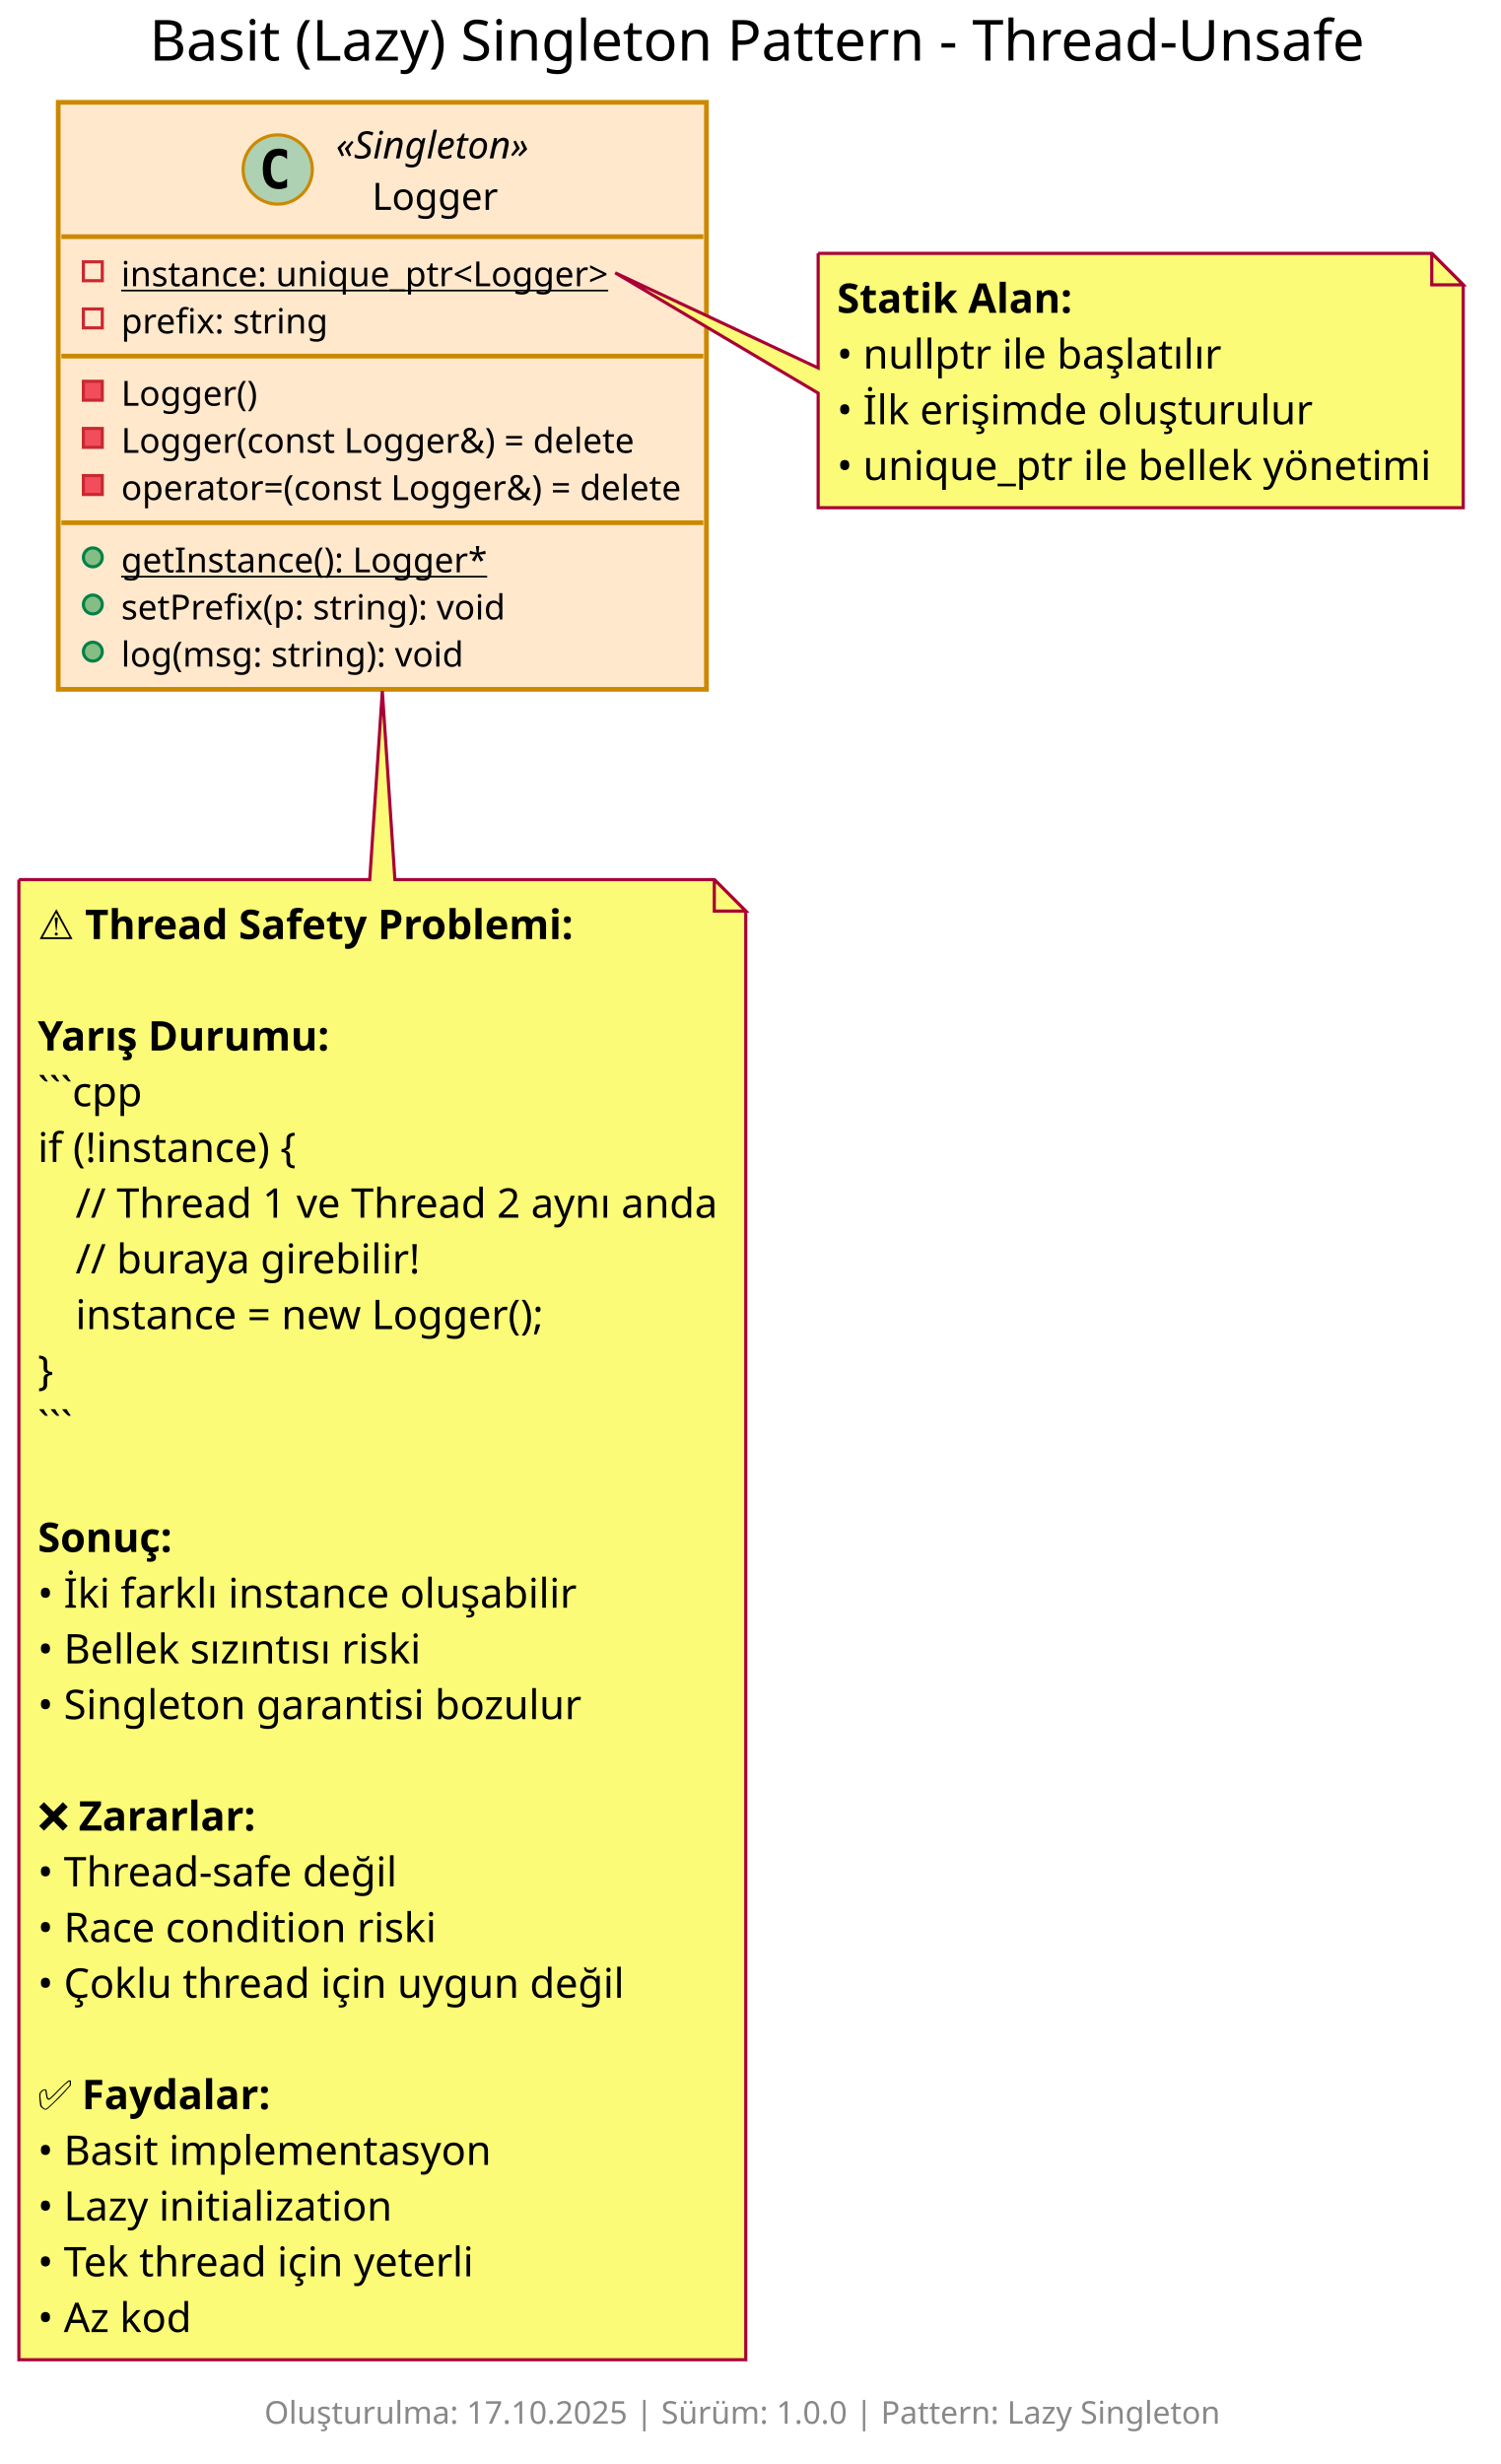
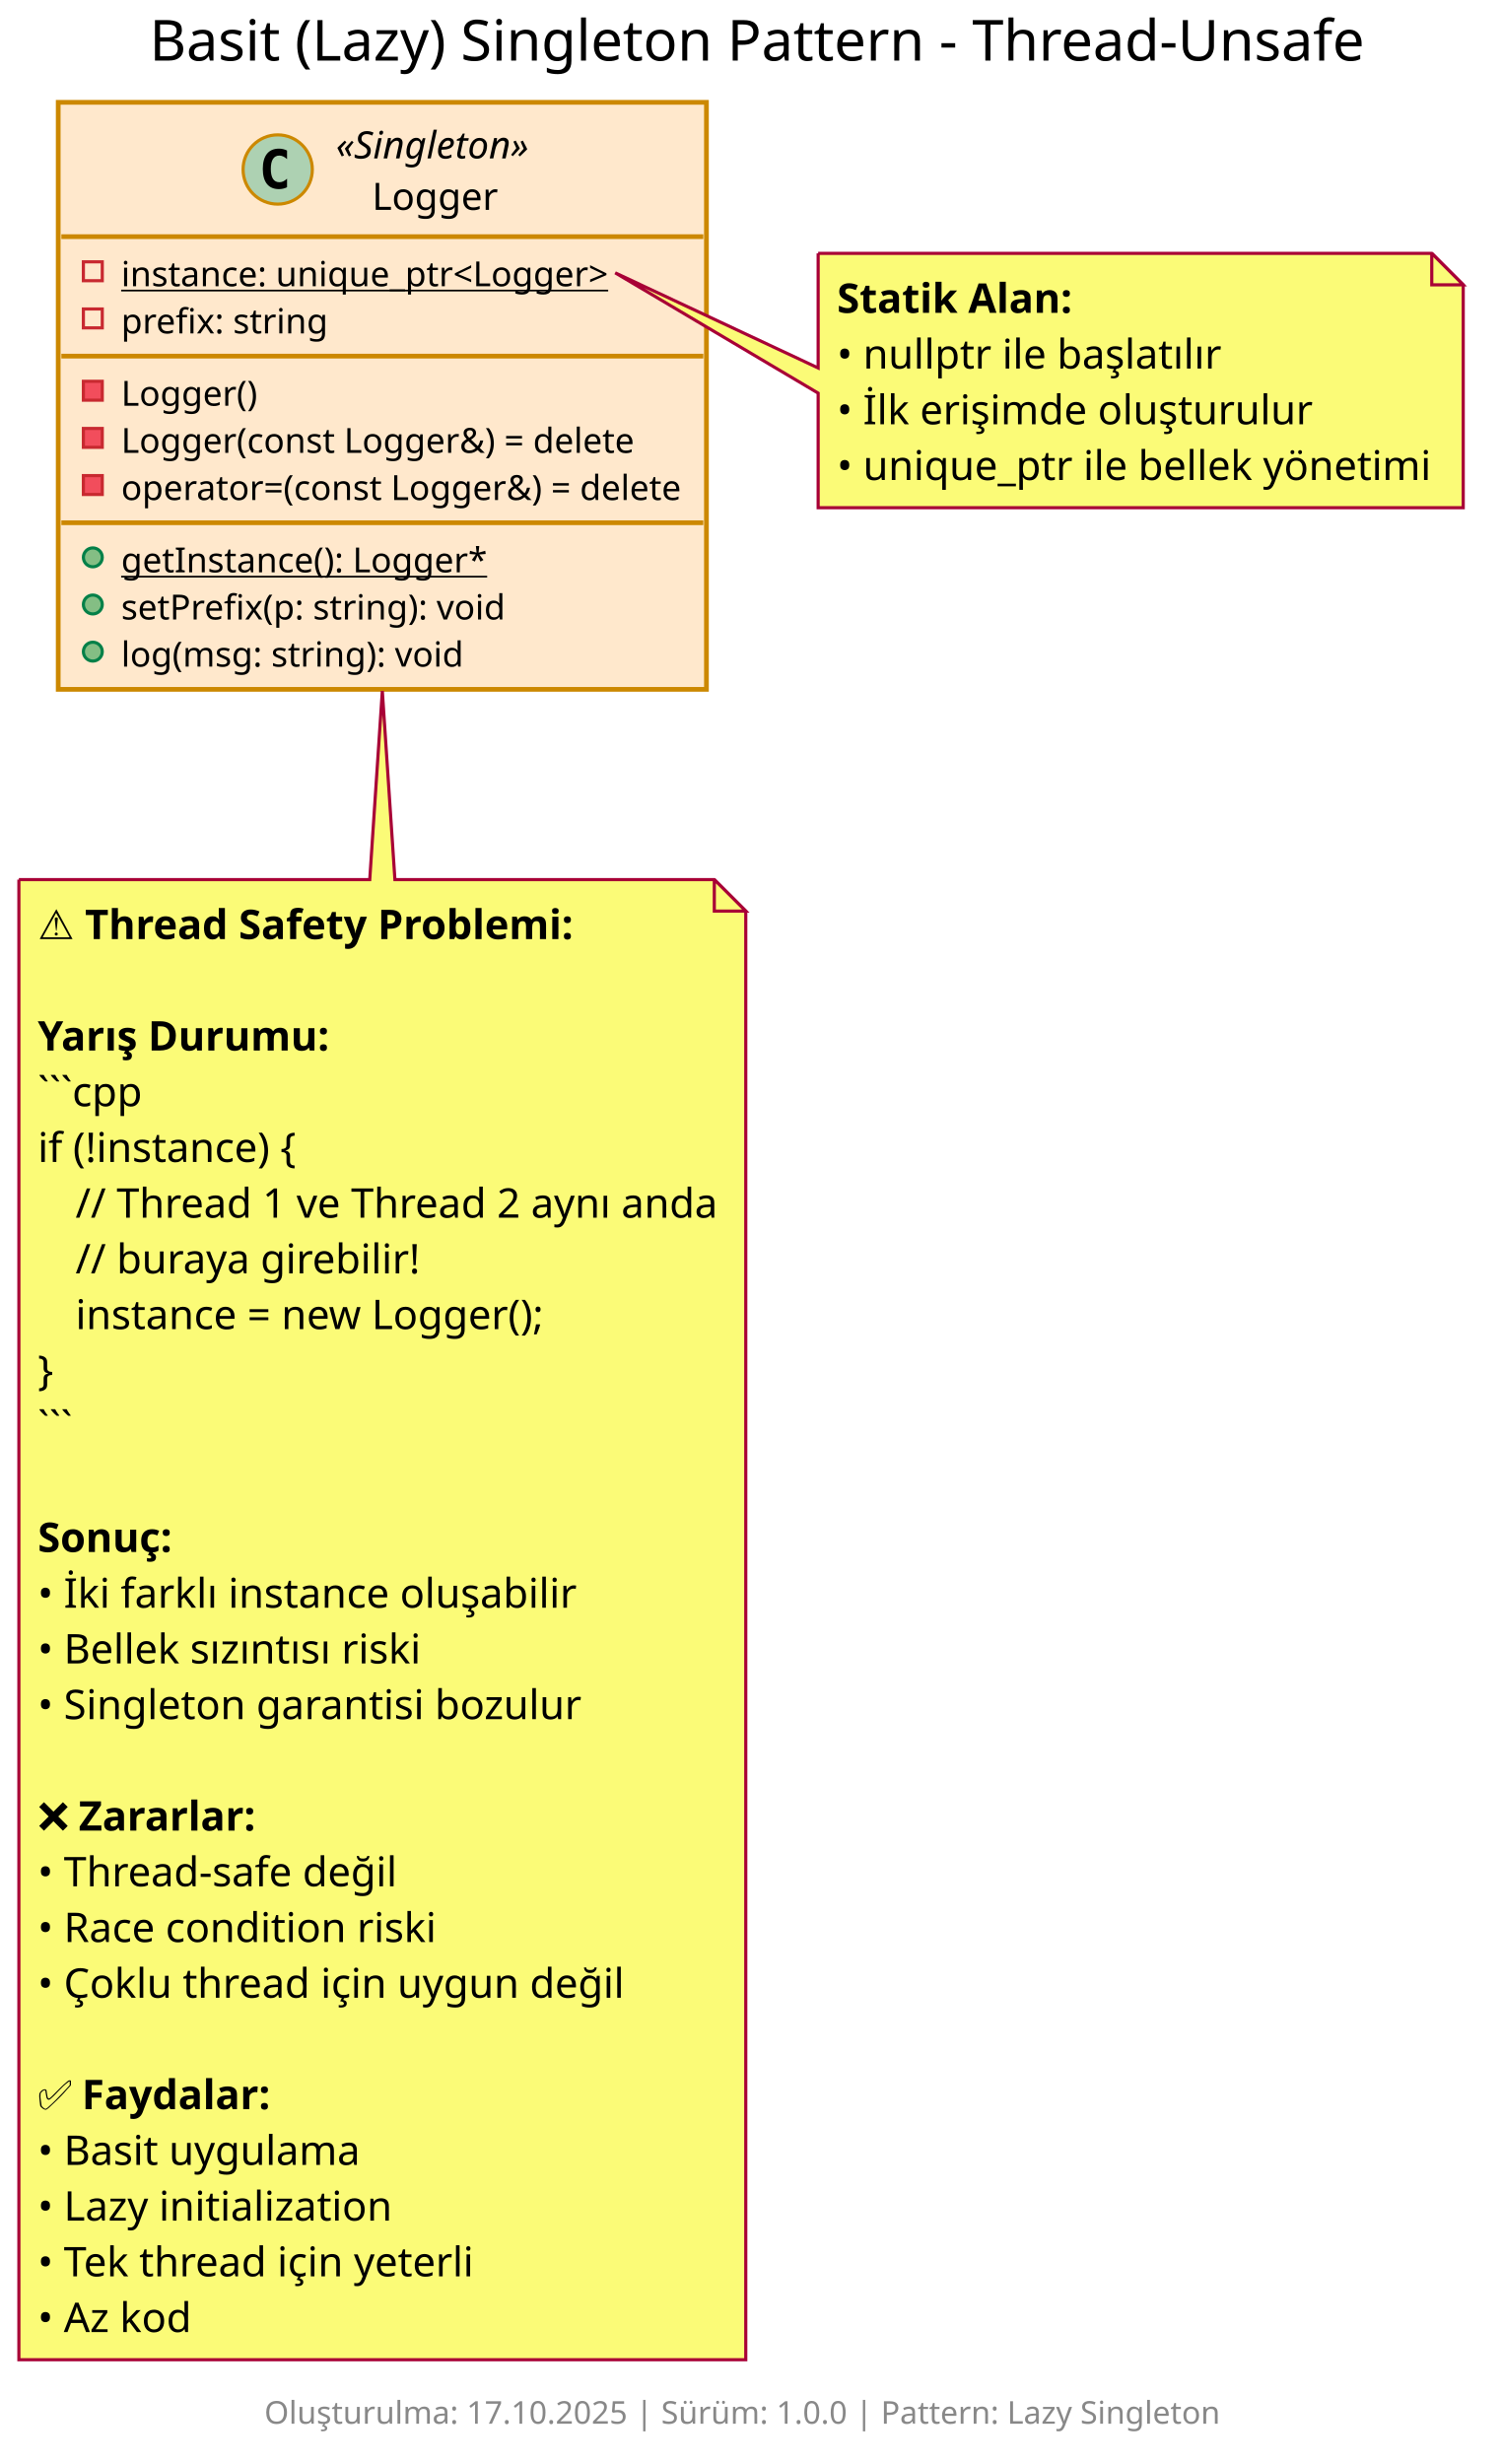
<svg xmlns="http://www.w3.org/2000/svg" contentScriptType="application/ecmascript" contentStyleType="text/css" height="783px" preserveAspectRatio="none" style="width:477px;height:783px;" version="1.1" viewBox="0 0 477 783" width="477px" zoomAndPan="magnify">
  <defs />
  <g>
    <text fill="#000000" font-family="sans-serif" font-size="18" lengthAdjust="spacingAndGlyphs" textLength="388" x="47.5" y="19.242">Basit (Lazy) Singleton Pattern - Thread-Unsafe</text>
    <rect fill="#FFE8CC" height="186.543" id="Logger" style="stroke: #CC8800; stroke-width: 1.5;" width="206" x="18.5" y="32.516" />
    <ellipse cx="88.25" cy="53.86" fill="#ADD1B2" rx="11" ry="11" style="stroke: #CC8800; stroke-width: 1.0;" />
    <path d="M91.219,59.501 Q90.641,59.797 90,59.938 Q89.359,60.094 88.656,60.094 Q86.156,60.094 84.828,58.454 Q83.516,56.797 83.516,53.672 Q83.516,50.547 84.828,48.891 Q86.156,47.235 88.656,47.235 Q89.359,47.235 90,47.391 Q90.656,47.547 91.219,47.844 L91.219,50.563 Q90.594,49.985 90,49.719 Q89.406,49.438 88.781,49.438 Q87.438,49.438 86.75,50.516 Q86.062,51.579 86.062,53.672 Q86.062,55.766 86.75,56.844 Q87.438,57.907 88.781,57.907 Q89.406,57.907 90,57.641 Q90.594,57.36 91.219,56.782 L91.219,59.501 Z " />
    <text fill="#000000" font-family="sans-serif" font-size="12" font-style="italic" lengthAdjust="spacingAndGlyphs" textLength="62" x="106.75" y="50.344">«Singleton»</text>
    <text fill="#000000" font-family="sans-serif" font-size="12" lengthAdjust="spacingAndGlyphs" textLength="39" x="118.25" y="66.688">Logger</text>
    <line style="stroke: #CC8800; stroke-width: 1.5;" x1="19.5" x2="223.5" y1="75.204" y2="75.204" />
    <rect fill="none" height="6" style="stroke: #C82930; stroke-width: 1.0;" width="6" x="26.5" y="83.204" />
    <text fill="#000000" font-family="sans-serif" font-size="11" lengthAdjust="spacingAndGlyphs" text-decoration="underline" textLength="157" x="38.5" y="90.963">instance: unique_ptr&lt;Logger&gt;</text>
    <rect fill="none" height="6" style="stroke: #C82930; stroke-width: 1.0;" width="6" x="26.5" y="98.186" />
    <text fill="#000000" font-family="sans-serif" font-size="11" lengthAdjust="spacingAndGlyphs" textLength="68" x="38.5" y="105.945">prefix: string</text>
    <line style="stroke: #CC8800; stroke-width: 1.5;" x1="19.5" x2="223.5" y1="113.168" y2="113.168" />
    <rect fill="#F24D5C" height="6" style="stroke: #C82930; stroke-width: 1.0;" width="6" x="26.5" y="121.168" />
    <text fill="#000000" font-family="sans-serif" font-size="11" lengthAdjust="spacingAndGlyphs" textLength="44" x="38.5" y="128.927">Logger()</text>
    <rect fill="#F24D5C" height="6" style="stroke: #C82930; stroke-width: 1.0;" width="6" x="26.5" y="136.15" />
    <text fill="#000000" font-family="sans-serif" font-size="11" lengthAdjust="spacingAndGlyphs" textLength="165" x="38.5" y="143.909">Logger(const Logger&amp;) = delete</text>
    <rect fill="#F24D5C" height="6" style="stroke: #C82930; stroke-width: 1.0;" width="6" x="26.5" y="151.132" />
    <text fill="#000000" font-family="sans-serif" font-size="11" lengthAdjust="spacingAndGlyphs" textLength="180" x="38.5" y="158.891">operator=(const Logger&amp;) = delete</text>
    <line style="stroke: #CC8800; stroke-width: 1.5;" x1="19.5" x2="223.5" y1="166.113" y2="166.113" />
    <ellipse cx="29.5" cy="177.113" fill="#84BE84" rx="3" ry="3" style="stroke: #038048; stroke-width: 1.0;" />
    <text fill="#000000" font-family="sans-serif" font-size="11" lengthAdjust="spacingAndGlyphs" text-decoration="underline" textLength="117" x="38.5" y="181.872">getInstance(): Logger*</text>
    <ellipse cx="29.5" cy="192.095" fill="#84BE84" rx="3" ry="3" style="stroke: #038048; stroke-width: 1.0;" />
    <text fill="#000000" font-family="sans-serif" font-size="11" lengthAdjust="spacingAndGlyphs" textLength="125" x="38.5" y="196.854">setPrefix(p: string): void</text>
    <ellipse cx="29.5" cy="207.077" fill="#84BE84" rx="3" ry="3" style="stroke: #038048; stroke-width: 1.0;" />
    <text fill="#000000" font-family="sans-serif" font-size="11" lengthAdjust="spacingAndGlyphs" textLength="111" x="38.5" y="211.836">log(msg: string): void</text>
    <path d="M260,80.516 L260,116.928 L195.5,86.695 L260,124.928 L260,161.34 A0,0 0 0 0 260,161.34 L465,161.34 A0,0 0 0 0 465,161.34 L465,90.516 L455,80.516 L260,80.516 A0,0 0 0 0 260,80.516 " fill="#FBFB77" style="stroke: #A80036; stroke-width: 1.0;" />
    <path d="M455,80.516 L455,90.516 L465,90.516 L455,80.516 " fill="#FBFB77" style="stroke: #A80036; stroke-width: 1.0;" />
    <text fill="#000000" font-family="sans-serif" font-size="13" font-weight="bold" lengthAdjust="spacingAndGlyphs" textLength="76" x="266" y="99.413">Statik Alan:</text>
    <text fill="#000000" font-family="sans-serif" font-size="13" lengthAdjust="spacingAndGlyphs" textLength="117" x="266" y="117.119">• nullptr ile başlatılır</text>
    <text fill="#000000" font-family="sans-serif" font-size="13" lengthAdjust="spacingAndGlyphs" textLength="146" x="266" y="134.825">• İlk erişimde oluşturulur</text>
    <text fill="#000000" font-family="sans-serif" font-size="13" lengthAdjust="spacingAndGlyphs" textLength="184" x="266" y="152.531">• unique_ptr ile bellek yönetimi</text>
    <path d="M6,279.516 L6,749.872 A0,0 0 0 0 6,749.872 L237,749.872 A0,0 0 0 0 237,749.872 L237,289.516 L227,279.516 L125.5,279.516 L121.5,219.596 L117.5,279.516 L6,279.516 A0,0 0 0 0 6,279.516 " fill="#FBFB77" style="stroke: #A80036; stroke-width: 1.0;" />
    <path d="M227,279.516 L227,289.516 L237,289.516 L227,279.516 " fill="#FBFB77" style="stroke: #A80036; stroke-width: 1.0;" />
    <text fill="#000000" font-family="sans-serif" font-size="13" lengthAdjust="spacingAndGlyphs" textLength="12" x="12" y="298.413">⚠️</text>
    <text fill="#000000" font-family="sans-serif" font-size="13" font-weight="bold" lengthAdjust="spacingAndGlyphs" textLength="157" x="27" y="298.413">Thread Safety Problemi:</text>
    <text fill="#000000" font-family="sans-serif" font-size="13" lengthAdjust="spacingAndGlyphs" textLength="0" x="15" y="316.119" />
    <text fill="#000000" font-family="sans-serif" font-size="13" font-weight="bold" lengthAdjust="spacingAndGlyphs" textLength="95" x="12" y="333.825">Yarış Durumu:</text>
    <text fill="#000000" font-family="sans-serif" font-size="13" lengthAdjust="spacingAndGlyphs" textLength="34" x="12" y="351.531">```cpp</text>
    <text fill="#000000" font-family="sans-serif" font-size="13" lengthAdjust="spacingAndGlyphs" textLength="80" x="12" y="369.237">if (!instance) {</text>
    <text fill="#000000" font-family="sans-serif" font-size="13" lengthAdjust="spacingAndGlyphs" textLength="198" x="24" y="386.943">// Thread 1 ve Thread 2 aynı anda</text>
    <text fill="#000000" font-family="sans-serif" font-size="13" lengthAdjust="spacingAndGlyphs" textLength="107" x="24" y="404.649">// buraya girebilir!</text>
    <text fill="#000000" font-family="sans-serif" font-size="13" lengthAdjust="spacingAndGlyphs" textLength="145" x="24" y="422.355">instance = new Logger();</text>
    <text fill="#000000" font-family="sans-serif" font-size="13" lengthAdjust="spacingAndGlyphs" textLength="5" x="12" y="440.061">}</text>
    <text fill="#000000" font-family="sans-serif" font-size="13" lengthAdjust="spacingAndGlyphs" textLength="12" x="12" y="457.767">```</text>
    <text fill="#000000" font-family="sans-serif" font-size="13" lengthAdjust="spacingAndGlyphs" textLength="0" x="15" y="475.473" />
    <text fill="#000000" font-family="sans-serif" font-size="13" font-weight="bold" lengthAdjust="spacingAndGlyphs" textLength="44" x="12" y="493.179">Sonuç:</text>
    <text fill="#000000" font-family="sans-serif" font-size="13" lengthAdjust="spacingAndGlyphs" textLength="164" x="12" y="510.885">• İki farklı instance oluşabilir</text>
    <text fill="#000000" font-family="sans-serif" font-size="13" lengthAdjust="spacingAndGlyphs" textLength="116" x="12" y="528.591">• Bellek sızıntısı riski</text>
    <text fill="#000000" font-family="sans-serif" font-size="13" lengthAdjust="spacingAndGlyphs" textLength="169" x="12" y="546.297">• Singleton garantisi bozulur</text>
    <text fill="#000000" font-family="sans-serif" font-size="13" lengthAdjust="spacingAndGlyphs" textLength="0" x="15" y="564.003" />
    <text fill="#000000" font-family="sans-serif" font-size="13" lengthAdjust="spacingAndGlyphs" textLength="10" x="12" y="581.709">❌</text>
    <text fill="#000000" font-family="sans-serif" font-size="13" font-weight="bold" lengthAdjust="spacingAndGlyphs" textLength="58" x="25" y="581.709">Zararlar:</text>
    <text fill="#000000" font-family="sans-serif" font-size="13" lengthAdjust="spacingAndGlyphs" textLength="110" x="12" y="599.415">• Thread-safe değil</text>
    <text fill="#000000" font-family="sans-serif" font-size="13" lengthAdjust="spacingAndGlyphs" textLength="123" x="12" y="617.121">• Race condition riski</text>
    <text fill="#000000" font-family="sans-serif" font-size="13" lengthAdjust="spacingAndGlyphs" textLength="182" x="12" y="634.827">• Çoklu thread için uygun değil</text>
    <text fill="#000000" font-family="sans-serif" font-size="13" lengthAdjust="spacingAndGlyphs" textLength="0" x="15" y="652.533" />
    <text fill="#000000" font-family="sans-serif" font-size="13" lengthAdjust="spacingAndGlyphs" textLength="11" x="12" y="670.239">✅</text>
    <text fill="#000000" font-family="sans-serif" font-size="13" font-weight="bold" lengthAdjust="spacingAndGlyphs" textLength="60" x="26" y="670.239">Faydalar:</text>
-     <text fill="#000000" font-family="sans-serif" font-size="13" lengthAdjust="spacingAndGlyphs" textLength="141" x="12" y="687.945">• Basit implementasyon</text>
+     <text fill="#000000" font-family="sans-serif" font-size="13" lengthAdjust="spacingAndGlyphs" textLength="100" x="12" y="687.945">• Basit uygulama</text>
    <text fill="#000000" font-family="sans-serif" font-size="13" lengthAdjust="spacingAndGlyphs" textLength="110" x="12" y="705.651">• Lazy initialization</text>
    <text fill="#000000" font-family="sans-serif" font-size="13" lengthAdjust="spacingAndGlyphs" textLength="135" x="12" y="723.357">• Tek thread için yeterli</text>
    <text fill="#000000" font-family="sans-serif" font-size="13" lengthAdjust="spacingAndGlyphs" textLength="48" x="12" y="741.063">• Az kod</text>
    <text fill="#888888" font-family="sans-serif" font-size="10" lengthAdjust="spacingAndGlyphs" textLength="315" x="84" y="770.206">Oluşturulma: 17.10.2025 | Sürüm: 1.0.0 | Pattern: Lazy Singleton</text>
  </g>
</svg>
